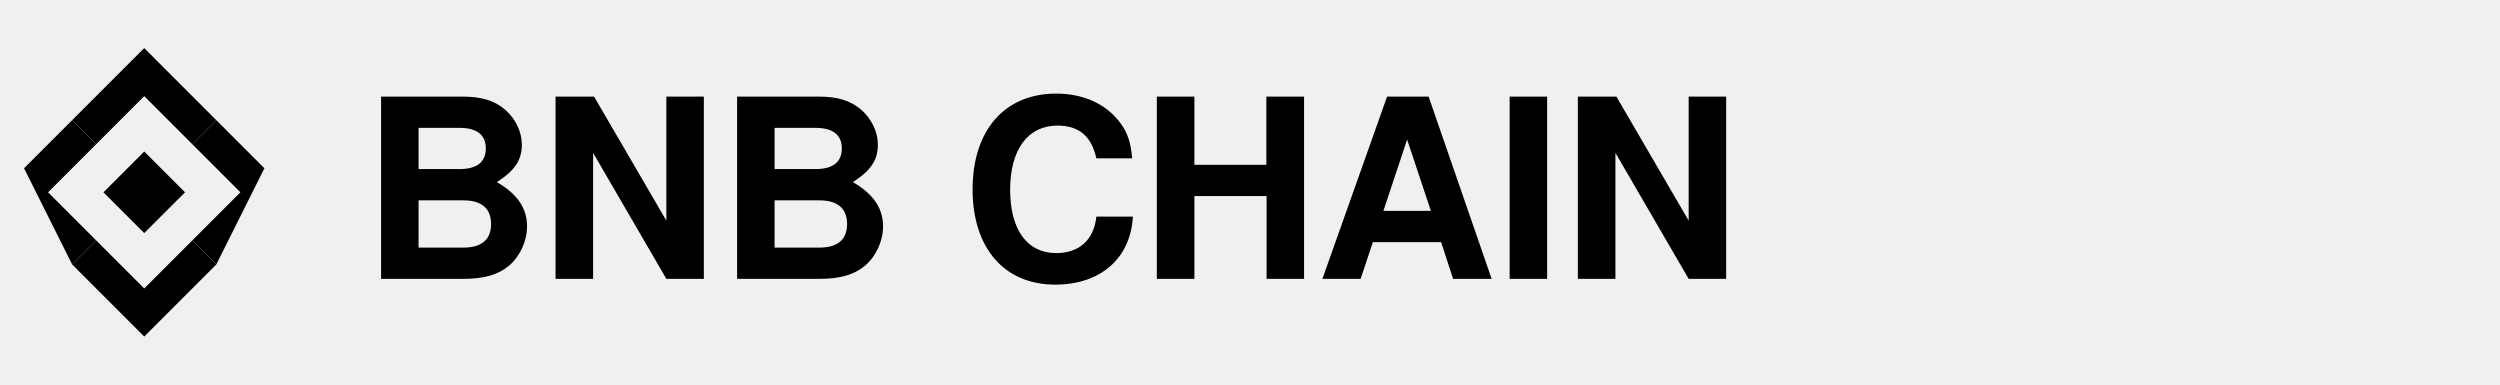
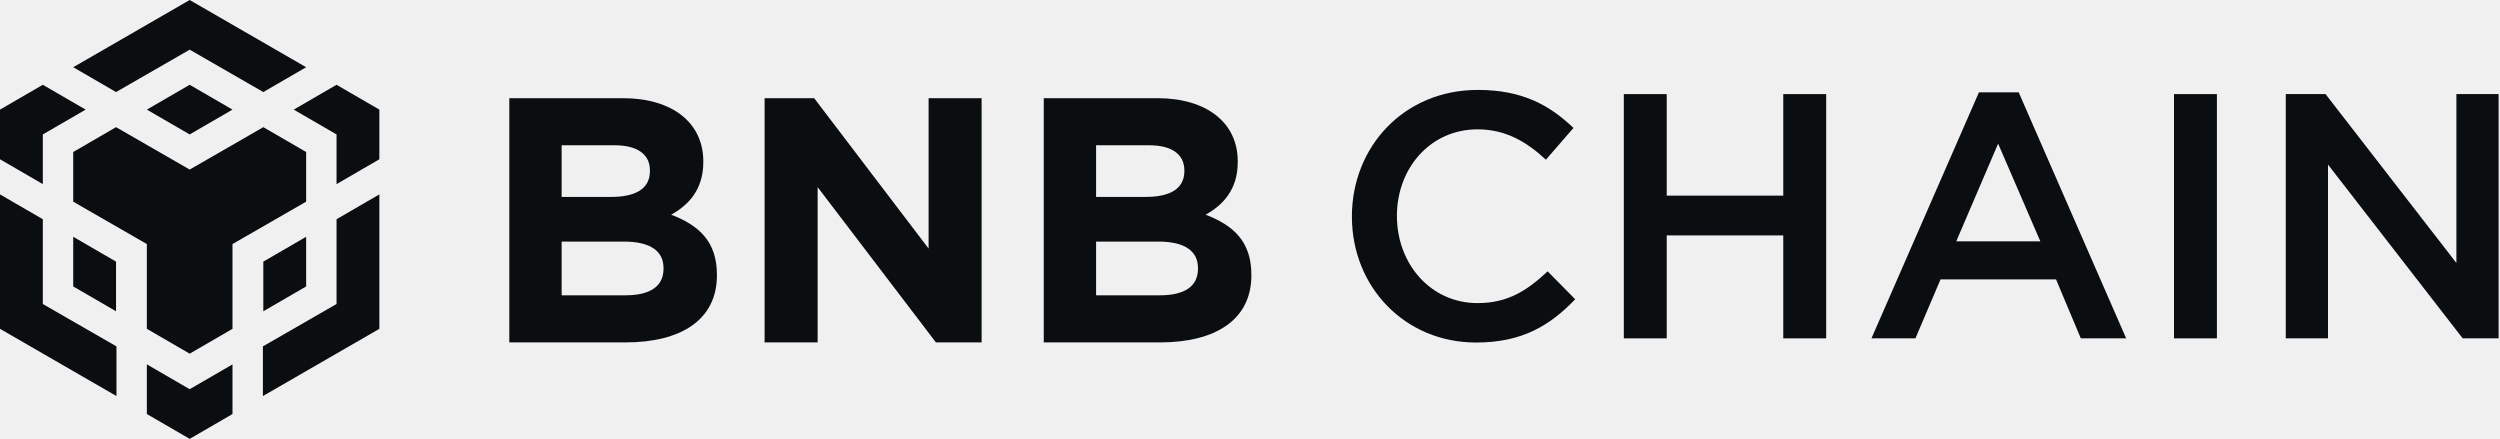
- <svg xmlns="http://www.w3.org/2000/svg" viewBox="0 0 520 80" width="520" height="80">
-   <g fill="#000">
-     <g transform="translate(0,10)">
-       <path d="M30 0 L15 15 L20 20 L30 10 L40 20 L45 15 Z" />
-       <path d="M30 60 L15 45 L20 40 L30 50 L40 40 L45 45 Z" />
-       <path d="M5 25 L15 15 L20 20 L10 30 L20 40 L15 45 Z" />
-       <path d="M55 25 L45 15 L40 20 L50 30 L40 40 L45 45 Z" />
-       <rect x="24" y="24" width="12" height="12" transform="rotate(45 30 30)" />
-     </g>
-     <text x="75" y="58" font-family="Helvetica Neue, Helvetica, Arial, sans-serif" font-weight="900" font-size="52" letter-spacing="-0.01em">BNB CHAIN</text>
+ <svg xmlns="http://www.w3.org/2000/svg" width="319" height="56" viewBox="0 0 319 56" fill="none">
+   <g clip-path="url(#clip0_39894_5666)">
+     <path d="M9.342 8.578L24.203 0L39.063 8.578L33.6 11.746L24.203 6.338L14.806 11.746L9.342 8.578ZM39.063 19.395L33.6 16.226L24.203 21.635L14.806 16.226L9.342 19.395V25.733L18.739 31.142V41.959L24.203 45.128L29.666 41.959V31.142L39.063 25.733V19.395ZM39.063 36.55V30.213L33.6 33.382V39.719L39.063 36.55ZM42.943 38.79L33.545 44.199V50.537L48.406 41.959V24.804L42.943 27.973V38.79ZM37.479 13.986L42.943 17.155V23.493L48.406 20.324V13.986L42.943 10.818L37.479 13.986ZM18.739 46.494V52.831L24.203 56L29.666 52.831V46.494L24.203 49.662L18.739 46.494ZM9.342 36.55L14.806 39.719V33.382L9.342 30.213V36.55ZM18.739 13.986L24.203 17.155L29.666 13.986L24.203 10.818L18.739 13.986ZM5.463 17.155L10.927 13.986L5.463 10.818L0 13.986V20.324L5.463 23.493V17.155ZM5.463 27.973L0 24.804V41.959L14.861 50.537V44.199L5.463 38.79V27.973Z" fill="#0B0E11" />
+     <path d="M91.478 35.144V35.054C91.478 30.869 89.252 28.777 85.646 27.397C87.872 26.15 89.742 24.191 89.742 20.674V20.585C89.742 15.687 85.824 12.526 79.457 12.526H64.987V43.692H79.813C86.848 43.692 91.478 40.842 91.478 35.144ZM82.93 21.831C82.93 24.146 81.015 25.126 77.988 25.126H71.666V18.537H78.433C81.327 18.537 82.93 19.694 82.93 21.742V21.831ZM84.666 34.297C84.666 36.613 82.841 37.681 79.813 37.681H71.666V30.825H79.591C83.108 30.825 84.666 32.116 84.666 34.209V34.297Z" fill="#0B0E11" />
+     <path d="M125.256 43.692V12.526H118.489V31.715L103.886 12.526H97.563V43.692H104.331V23.879L119.424 43.692H125.256Z" fill="#0B0E11" />
+     <path d="M159.674 35.144V35.054C159.674 30.869 157.448 28.777 153.841 27.397C156.067 26.15 157.937 24.191 157.937 20.674V20.585C157.937 15.687 154.019 12.526 147.653 12.526H133.183V43.692H148.009C155.043 43.692 159.674 40.842 159.674 35.144ZM151.126 21.831C151.126 24.146 149.211 25.126 146.184 25.126H139.861V18.537H146.629C149.523 18.537 151.126 19.694 151.126 21.742V21.831ZM152.862 34.297C152.862 36.613 151.036 37.681 148.009 37.681H139.861V30.825H147.786C151.304 30.825 152.862 32.116 152.862 34.209V34.297Z" fill="#0B0E11" />
+     <path d="M200.996 38.186L197.479 34.624C194.808 37.118 192.359 38.676 188.53 38.676C182.564 38.676 178.246 33.69 178.246 27.546C178.246 21.401 182.564 16.504 188.53 16.504C192.092 16.504 194.763 18.062 197.257 20.377L200.774 16.326C197.791 13.476 194.318 11.473 188.575 11.473C179.136 11.473 172.502 18.73 172.502 27.634C172.502 36.628 179.27 43.707 188.352 43.707C194.185 43.707 197.746 41.57 200.996 38.186Z" fill="#0B0E11" />
+     <path d="M227.544 30.039V43.173H233.021V12.007H227.544V24.963H212.674V12.007H207.198V43.173H212.674V30.039H227.544Z" fill="#0B0E11" />
+     <path d="M257.586 11.785H252.511L238.798 43.173H244.408L247.613 35.649H262.35L265.511 43.173H271.299L257.586 11.785ZM260.347 30.796H249.617L254.96 18.329L260.347 30.796Z" fill="#0B0E11" />
+     <path d="M277.401 12.007V43.173H282.877V12.007H277.401Z" fill="#0B0E11" />
+     <path d="M313.436 33.556L296.74 12.007H291.665V43.173H297.052V21.001L314.238 43.173H318.823V12.007H313.436V33.556Z" fill="#0B0E11" />
  </g>
+   <defs>
+     <clipPath id="clip0_39894_5666">
+       <rect width="319" height="56" fill="white" />
+     </clipPath>
+   </defs>
</svg>
